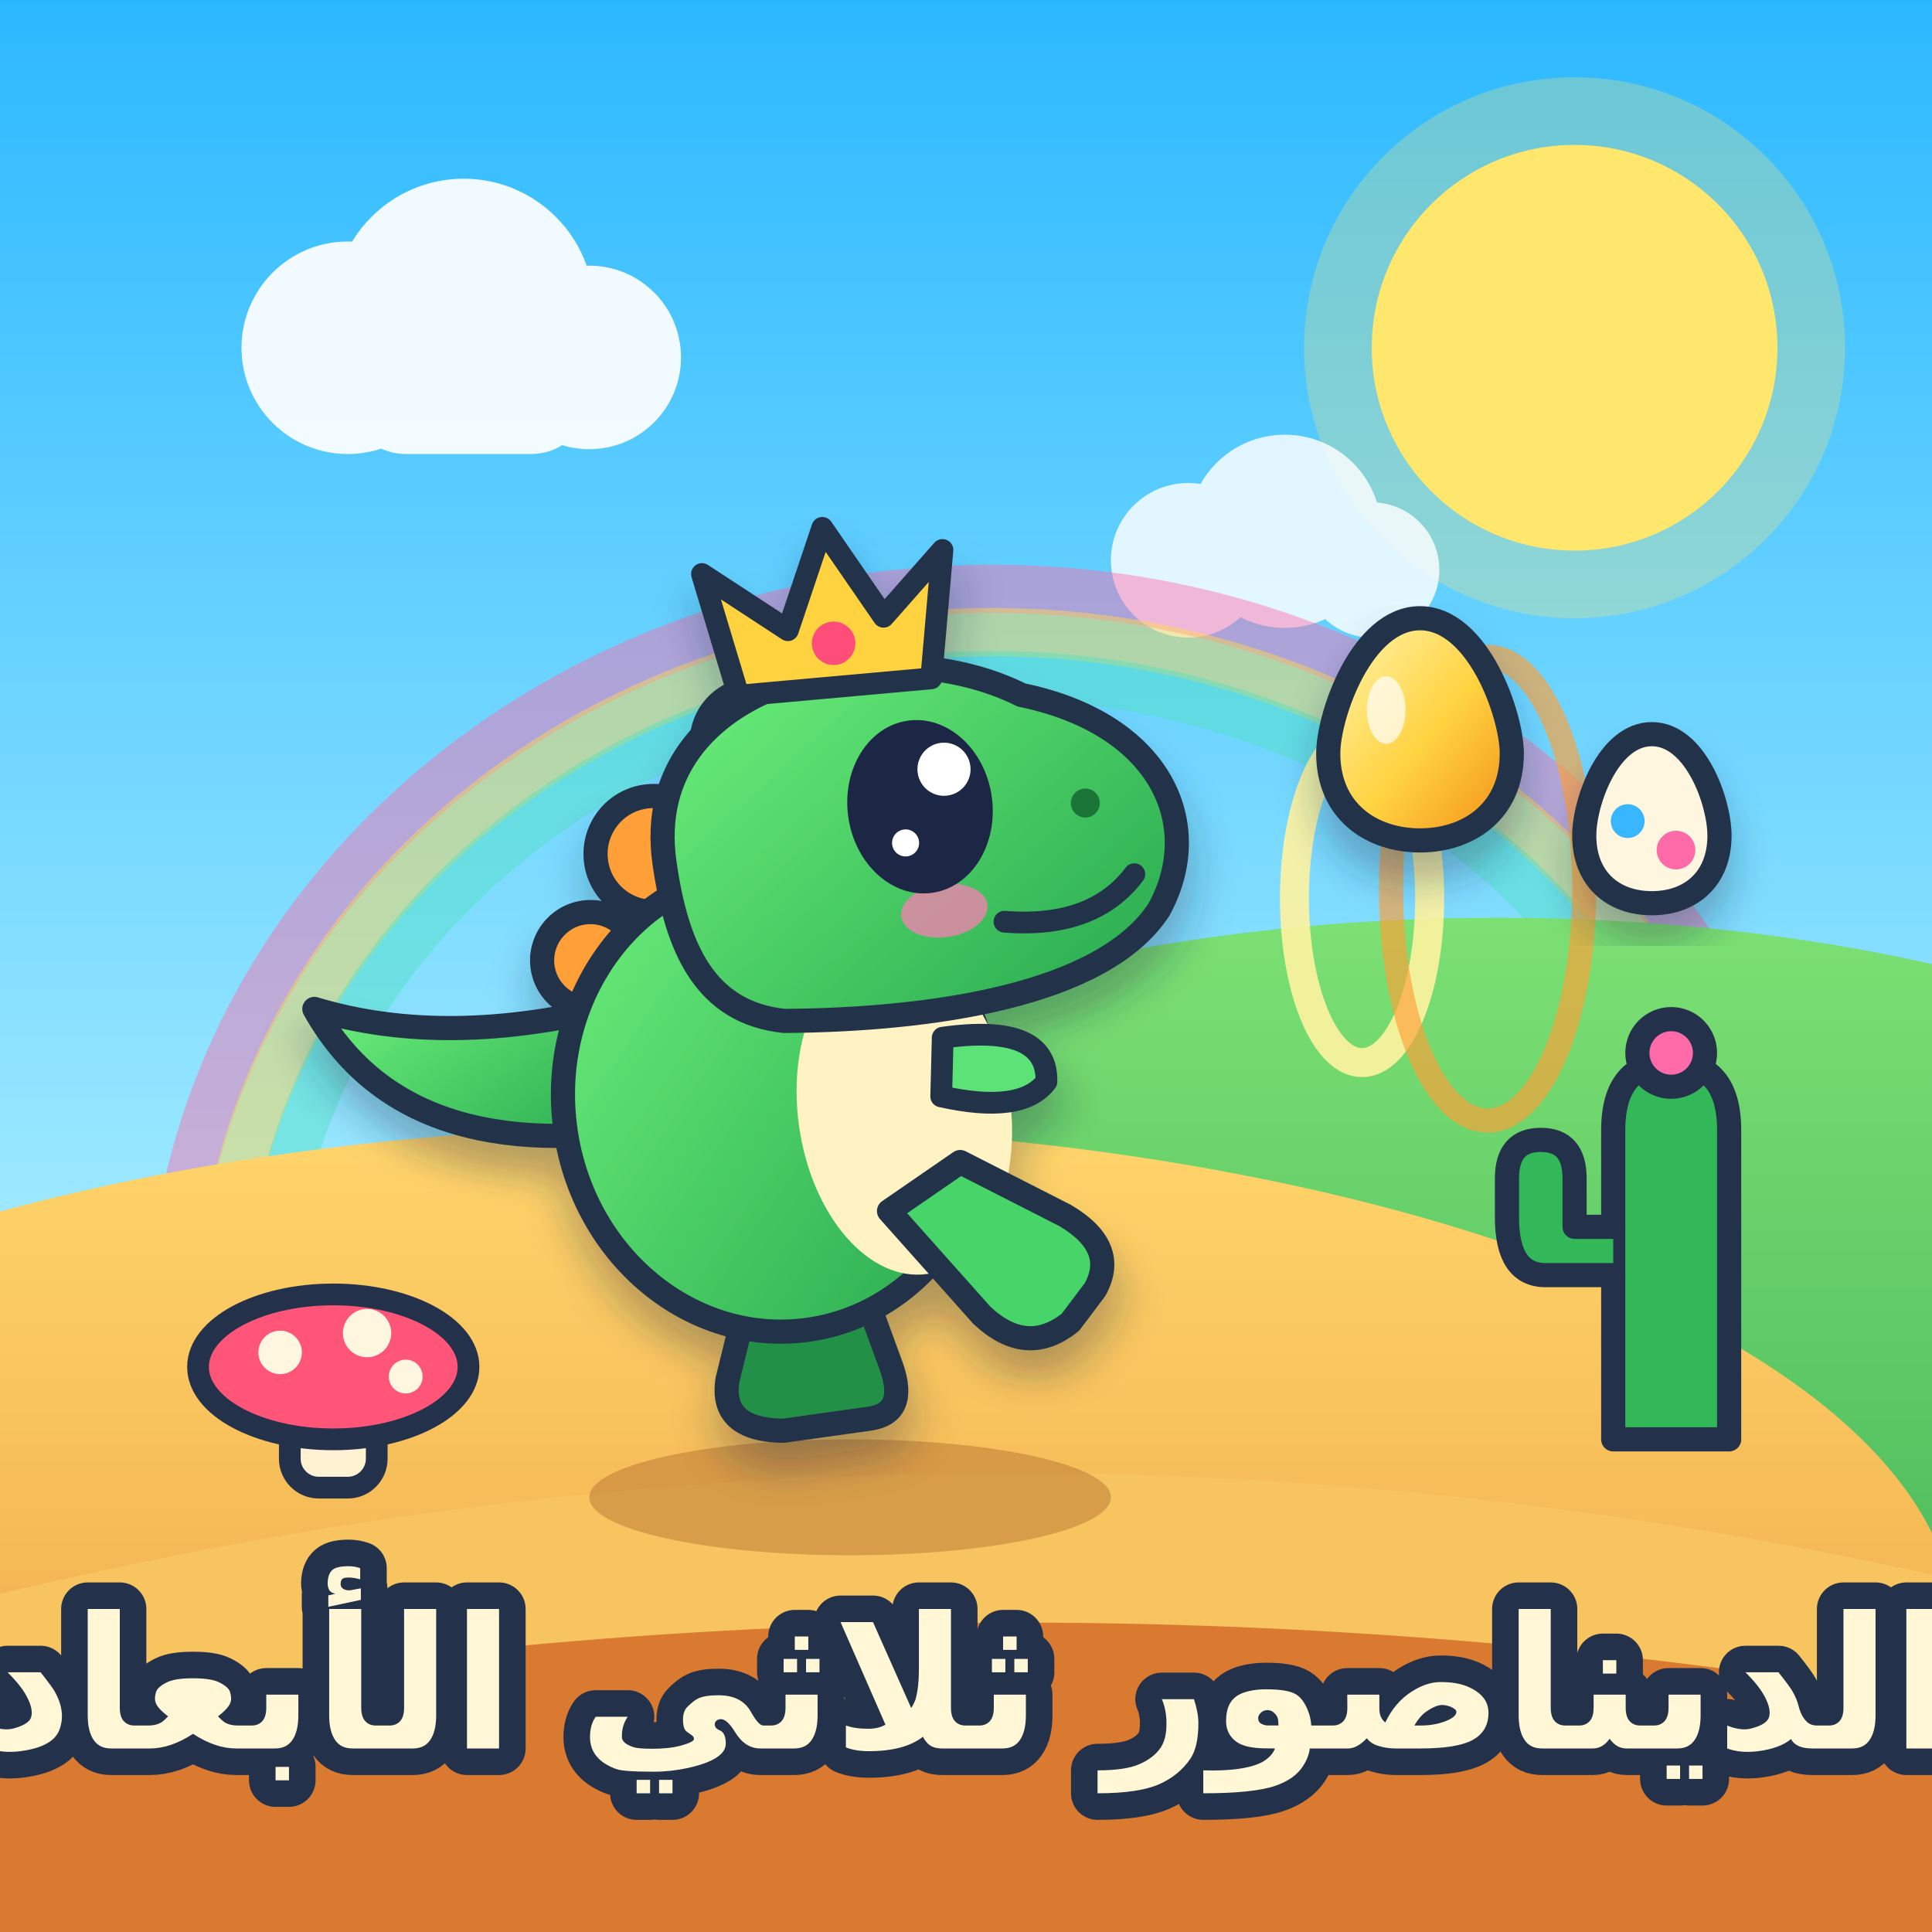
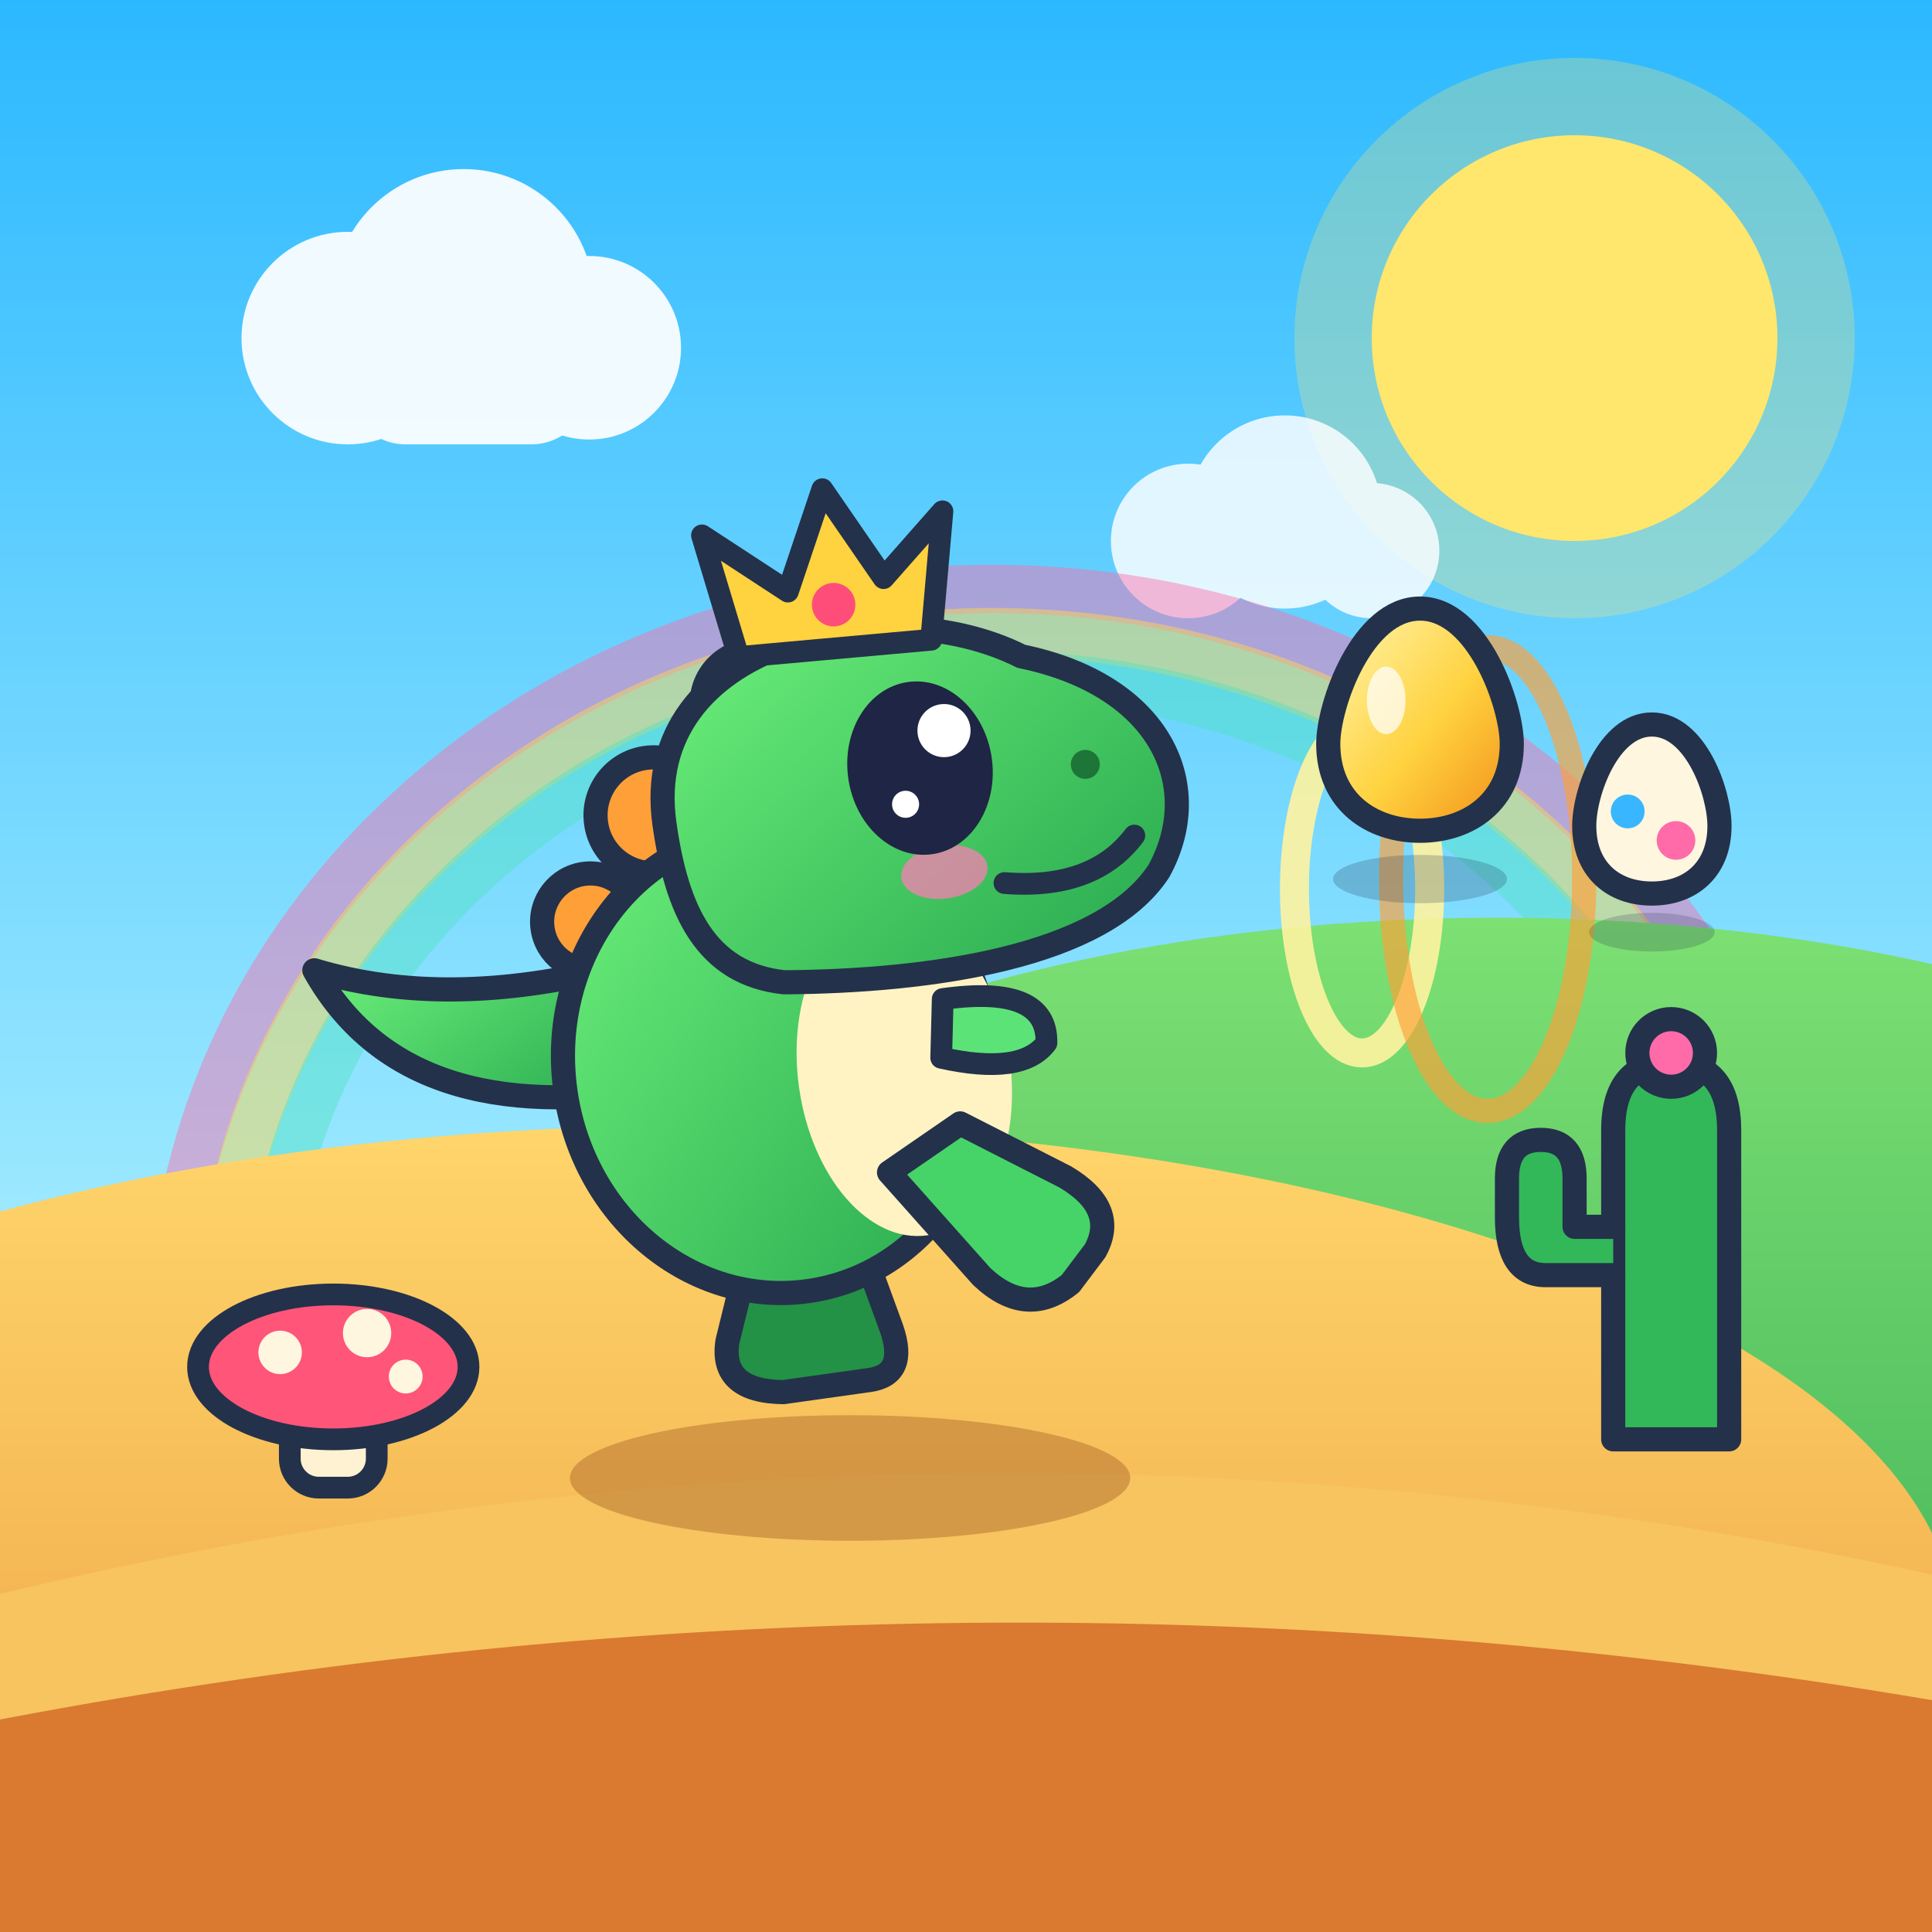
<svg xmlns="http://www.w3.org/2000/svg" viewBox="0 0 400 400" width="400" height="400">
  <defs>
    <linearGradient id="sky" x1="0" y1="0" x2="0" y2="1">
      <stop offset="0%" stop-color="#2bb8ff" />
      <stop offset="62%" stop-color="#9be8ff" />
      <stop offset="100%" stop-color="#fff0b8" />
    </linearGradient>
    <linearGradient id="hillBack" x1="0" y1="0" x2="0" y2="1">
      <stop offset="0%" stop-color="#7ce073" />
      <stop offset="100%" stop-color="#35a853" />
    </linearGradient>
    <linearGradient id="hillFront" x1="0" y1="0" x2="0" y2="1">
      <stop offset="0%" stop-color="#ffd56b" />
      <stop offset="100%" stop-color="#e89438" />
    </linearGradient>
    <linearGradient id="dinoBody" x1="0" y1="0" x2="1" y2="1">
      <stop offset="0%" stop-color="#6cf07a" />
      <stop offset="100%" stop-color="#27a84f" />
    </linearGradient>
    <linearGradient id="eggGold" x1="0" y1="0" x2="1" y2="1">
      <stop offset="0%" stop-color="#fff7b2" />
      <stop offset="55%" stop-color="#ffd23f" />
      <stop offset="100%" stop-color="#f28c18" />
    </linearGradient>
-     <linearGradient id="roarGrad" x1="0" y1="0" x2="1" y2="0">
-       <stop offset="0%" stop-color="#ffe853" stop-opacity="0.9" />
-       <stop offset="100%" stop-color="#ff6b35" stop-opacity="0" />
-     </linearGradient>
-     <filter id="sh" x="-15%" y="-15%" width="130%" height="130%">
-       <feDropShadow dx="0" dy="6" stdDeviation="4" flood-color="#1c2747" flood-opacity="0.32" />
-     </filter>
  </defs>
  <rect width="400" height="400" fill="url(#sky)" />
-   <circle cx="326" cy="72" r="42" fill="#ffe66d" />
-   <circle cx="326" cy="72" r="56" fill="#ffe66d" opacity="0.28" />
+   <circle cx="326" cy="70" r="42" fill="#ffe66d" />
+   <circle cx="326" cy="70" r="58" fill="#ffe66d" opacity="0.28" />
  <g fill="#ffffff" opacity="0.92">
-     <circle cx="72" cy="72" r="22" />
-     <circle cx="96" cy="64" r="27" />
-     <circle cx="122" cy="74" r="19" />
-     <rect x="72" y="70" width="50" height="24" rx="12" />
+     <circle cx="72" cy="70" r="22" />
+     <circle cx="96" cy="62" r="27" />
+     <circle cx="122" cy="72" r="19" />
+     <rect x="72" y="68" width="50" height="24" rx="12" />
  </g>
  <g fill="#ffffff" opacity="0.82">
-     <circle cx="246" cy="116" r="16" />
-     <circle cx="266" cy="110" r="20" />
-     <circle cx="284" cy="118" r="14" />
+     <circle cx="246" cy="112" r="16" />
+     <circle cx="266" cy="106" r="20" />
+     <circle cx="284" cy="114" r="14" />
  </g>
  <path d="M 38 250 A 170 155 0 0 1 372 246" fill="none" stroke="#ff6ba9" stroke-width="10" opacity="0.45" />
  <path d="M 48 250 A 160 145 0 0 1 362 246" fill="none" stroke="#ffd84d" stroke-width="10" opacity="0.48" />
  <path d="M 58 250 A 150 135 0 0 1 352 246" fill="none" stroke="#4fe3c1" stroke-width="10" opacity="0.45" />
  <ellipse cx="310" cy="300" rx="220" ry="110" fill="url(#hillBack)" />
  <ellipse cx="145" cy="338" rx="260" ry="105" fill="url(#hillFront)" />
  <path d="M 0 330 Q 200 282 400 326 L 400 400 L 0 400 Z" fill="#f7c45f" />
  <path d="M 0 356 Q 200 318 400 352 L 400 400 L 0 400 Z" fill="#d97a30" />
  <g stroke="#24314a" stroke-width="5" stroke-linejoin="round" stroke-linecap="round">
    <path d="M 334 298 L 334 234 Q 334 220 346 220 Q 358 220 358 234 L 358 298 Z" fill="#32b859" />
    <path d="M 334 264 L 320 264 Q 312 264 312 252 L 312 244 Q 312 236 319 236 Q 326 236 326 244 L 326 254 L 334 254" fill="#32b859" />
    <circle cx="346" cy="218" r="7" fill="#ff6ba9" />
  </g>
  <g stroke="#24314a" stroke-width="4.5" stroke-linejoin="round">
    <rect x="60" y="286" width="18" height="22" rx="6" fill="#fff2d2" />
    <ellipse cx="69" cy="283" rx="28" ry="15" fill="#ff5578" />
    <circle cx="58" cy="280" r="4.5" fill="#fff6e0" stroke="none" />
    <circle cx="76" cy="276" r="5" fill="#fff6e0" stroke="none" />
    <circle cx="84" cy="285" r="3.5" fill="#fff6e0" stroke="none" />
  </g>
-   <ellipse cx="282" cy="186" rx="14" ry="34" fill="none" stroke="#fff3a0" stroke-width="6" opacity="0.9" />
-   <ellipse cx="308" cy="184" rx="20" ry="48" fill="none" stroke="#ff9f38" stroke-width="5" opacity="0.65" />
-   <g filter="url(#sh)" stroke="#24314a" stroke-width="5">
-     <path d="M 294 128 C 306 128 313 148 313 156 C 313 168 304 174 294 174 C 284 174 275 168 275 156 C 275 148 282 128 294 128 Z" fill="url(#eggGold)" />
-     <ellipse cx="287" cy="147" rx="4" ry="7" fill="#ffffff" opacity="0.7" stroke="none" />
-     <path d="M 342 152 C 351 152 356 166 356 173 C 356 182 350 187 342 187 C 334 187 328 182 328 173 C 328 166 333 152 342 152 Z" fill="#fff6df" />
-     <circle cx="337" cy="170" r="3.5" fill="#38b6ff" stroke="none" />
-     <circle cx="347" cy="176" r="4" fill="#ff6ba9" stroke="none" />
+   <ellipse cx="282" cy="184" rx="14" ry="34" fill="none" stroke="#fff3a0" stroke-width="6" opacity="0.9" />
+   <ellipse cx="308" cy="182" rx="20" ry="48" fill="none" stroke="#ff9f38" stroke-width="5" opacity="0.65" />
+   <ellipse cx="294" cy="182" rx="18" ry="5" fill="#1c2747" opacity="0.22" />
+   <ellipse cx="342" cy="193" rx="13" ry="4" fill="#1c2747" opacity="0.2" />
+   <g stroke="#24314a" stroke-width="5">
+     <path d="M 294 126 C 306 126 313 146 313 154 C 313 166 304 172 294 172 C 284 172 275 166 275 154 C 275 146 282 126 294 126 Z" fill="url(#eggGold)" />
+     <ellipse cx="287" cy="145" rx="4" ry="7" fill="#ffffff" opacity="0.72" stroke="none" />
+     <path d="M 342 150 C 351 150 356 164 356 171 C 356 180 350 185 342 185 C 334 185 328 180 328 171 C 328 164 333 150 342 150 Z" fill="#fff6df" />
+     <circle cx="337" cy="168" r="3.5" fill="#38b6ff" stroke="none" />
+     <circle cx="347" cy="174" r="4" fill="#ff6ba9" stroke="none" />
  </g>
-   <ellipse cx="176" cy="310" rx="54" ry="12" fill="#9c541f" opacity="0.35" />
-   <g transform="translate(172, 208) rotate(-8)" filter="url(#sh)">
+   <ellipse cx="176" cy="306" rx="58" ry="13" fill="#9c541f" opacity="0.38" />
+   <g transform="translate(172, 200) rotate(-8)">
    <g fill="#ff9f38" stroke="#24314a" stroke-width="5" stroke-linejoin="round">
      <circle cx="-48" cy="-16" r="10" />
      <circle cx="-32" cy="-36" r="12" />
      <circle cx="-8" cy="-56" r="11" />
      <circle cx="16" cy="-62" r="10" />
    </g>
    <path d="M -20 44 L -32 74 Q -35 84 -22 86 L -4 86 Q 4 86 2 76 L -4 48 Z" fill="#239146" stroke="#24314a" stroke-width="5" stroke-linejoin="round" />
    <path d="M -38 20 Q -92 22 -106 -14 Q -80 -2 -44 -6 Z" fill="url(#dinoBody)" stroke="#24314a" stroke-width="5" stroke-linejoin="round" />
    <ellipse cx="-14" cy="18" rx="44" ry="48" fill="url(#dinoBody)" stroke="#24314a" stroke-width="5" />
    <ellipse cx="12" cy="24" rx="22" ry="34" fill="#fff3c4" />
    <path d="M 6 44 L 22 68 Q 30 78 40 72 L 46 66 Q 52 58 42 50 L 22 36 Z" fill="#46d468" stroke="#24314a" stroke-width="5" stroke-linejoin="round" />
    <path d="M 22 10 Q 44 10 42 22 Q 36 28 20 22 Z" fill="#5ce378" stroke="#24314a" stroke-width="4.5" stroke-linejoin="round" />
    <path d="M -30 -34 C -30 -72 22 -76 48 -58 C 76 -48 82 -26 70 -10 C 56 6 20 6 -10 2 C -26 -2 -30 -16 -30 -34 Z" fill="url(#dinoBody)" stroke="#24314a" stroke-width="5" stroke-linejoin="round" />
    <path d="M 38 -12 Q 56 -8 66 -18" fill="none" stroke="#24314a" stroke-width="4.5" stroke-linecap="round" />
    <ellipse cx="26" cy="-16" rx="9" ry="5.5" fill="#ff7db5" opacity="0.72" />
    <circle cx="58" cy="-34" r="3" fill="#1e7538" />
    <ellipse cx="24" cy="-38" rx="15" ry="18" fill="#1f2544" />
    <circle cx="30" cy="-45" r="5.5" fill="#ffffff" />
    <circle cx="20" cy="-31" r="2.8" fill="#ffffff" />
    <path d="M -10 -66 L -14 -92 L 2 -78 L 12 -98 L 22 -78 L 36 -90 L 30 -64 Z" fill="#ffd23f" stroke="#24314a" stroke-width="4.5" stroke-linejoin="round" />
    <circle cx="11" cy="-74" r="4.5" fill="#ff4d79" />
  </g>
-   <g transform="translate(200, 362)">
-     <text x="0" y="0" text-anchor="middle" font-family="Fredoka, 'Baloo Bhaijaan 2', Tahoma, sans-serif" font-size="38" font-weight="800" fill="#24314a" stroke="#24314a" stroke-width="11" stroke-linejoin="round">الديناصور ثلاثي الأبعاد</text>
-     <text x="0" y="0" text-anchor="middle" font-family="Fredoka, 'Baloo Bhaijaan 2', Tahoma, sans-serif" font-size="38" font-weight="800" fill="#fff7d6">الديناصور ثلاثي الأبعاد</text>
-   </g>
</svg>
